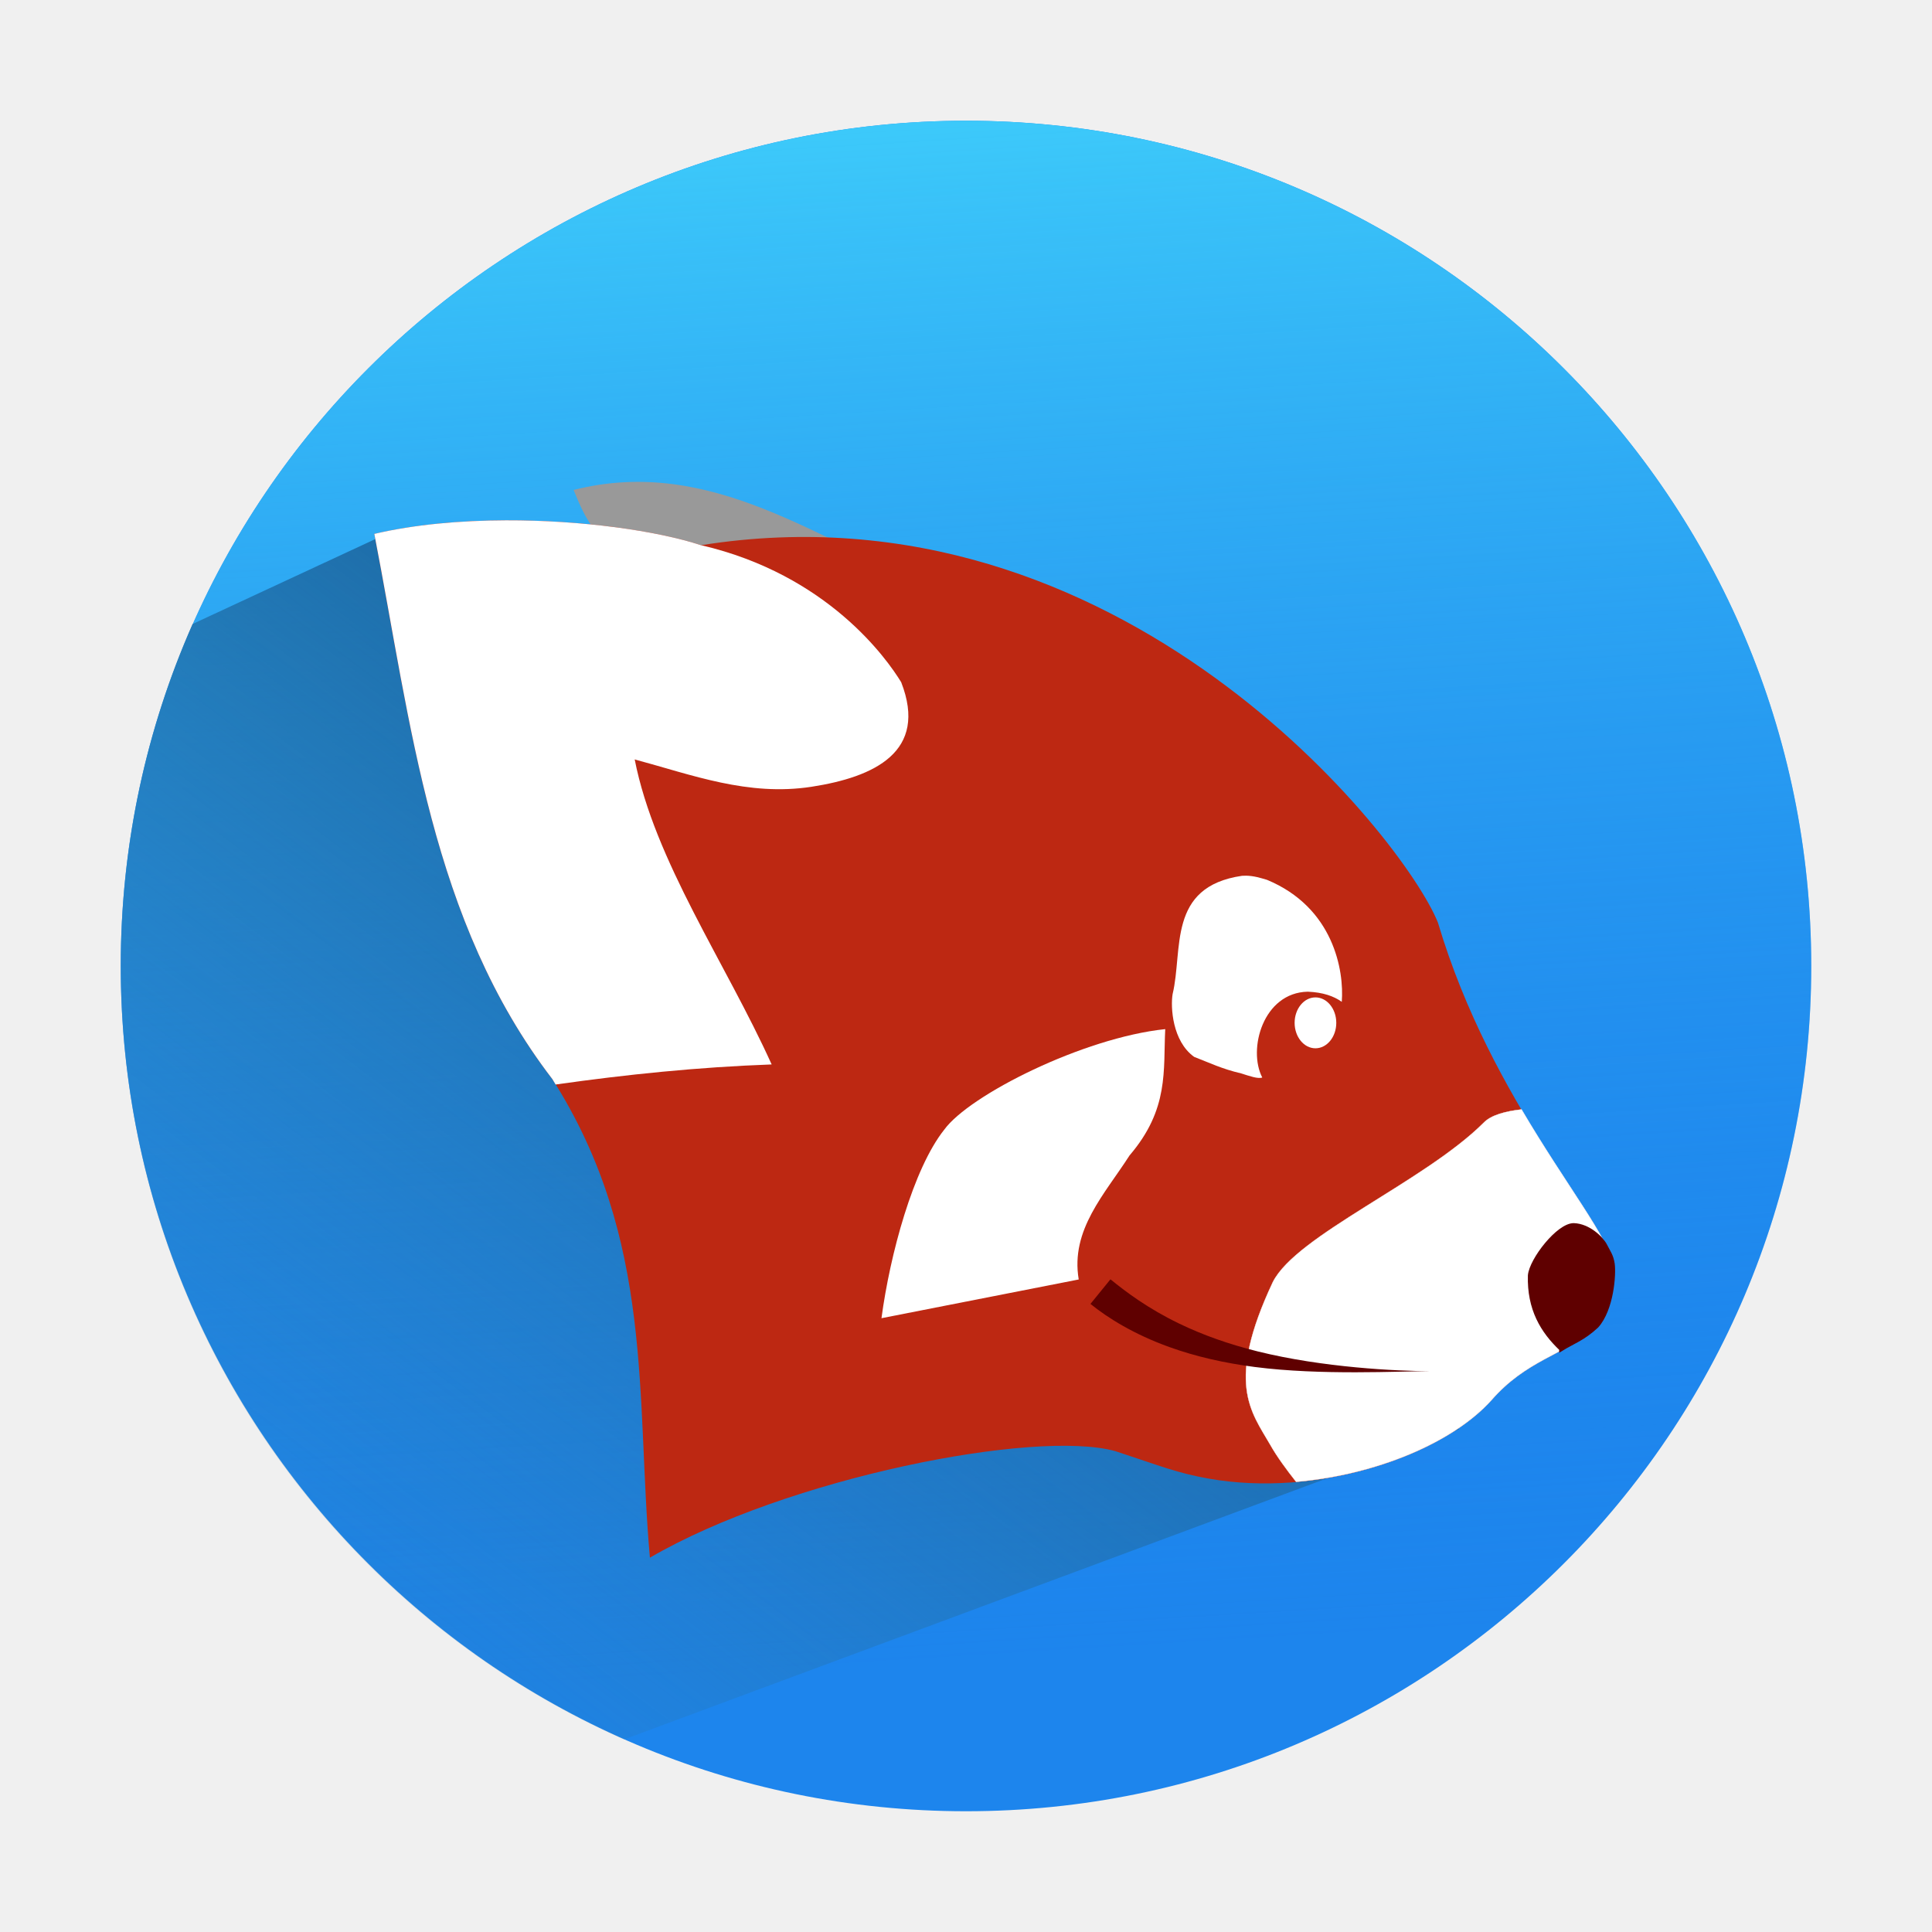
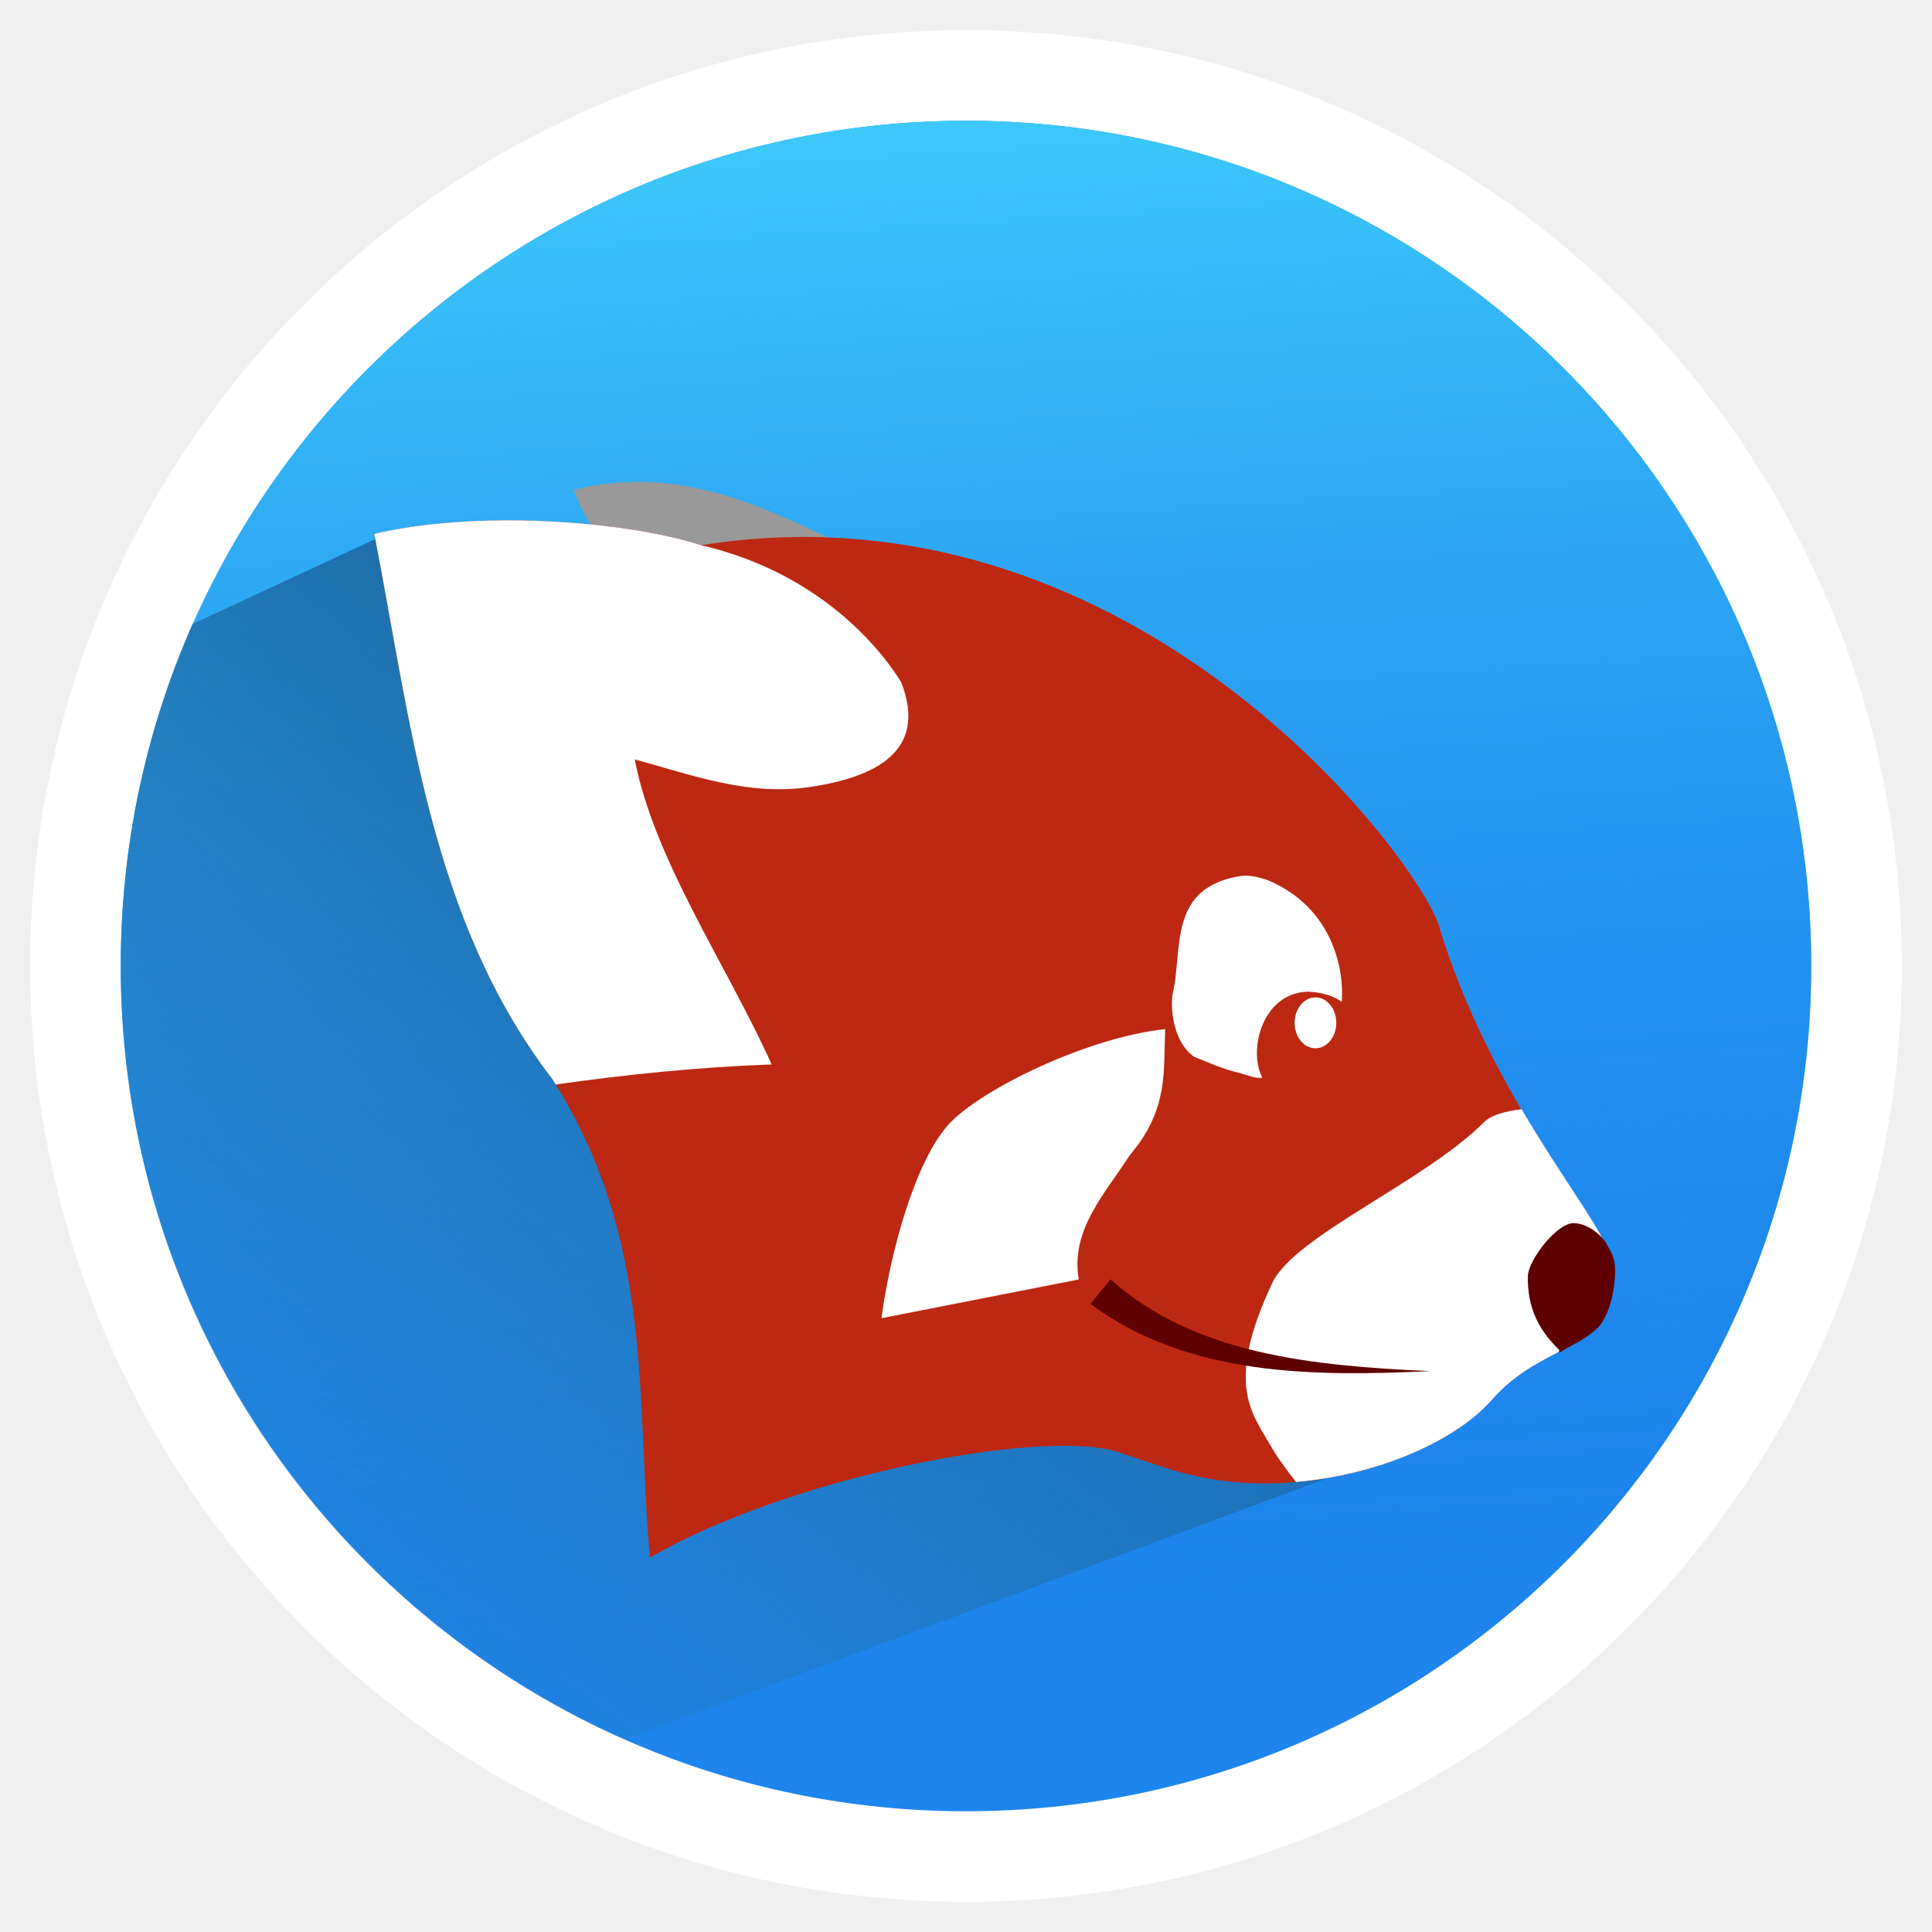
<svg xmlns="http://www.w3.org/2000/svg" xmlns:xlink="http://www.w3.org/1999/xlink" width="64" height="64" id="svg4711" version="1.1" viewBox="0 0 64 64">
  <defs id="defs4713">
    <linearGradient id="linearGradient4216">
      <stop style="stop-color:#19639f;stop-opacity:1" offset="0" id="stop4218" />
      <stop style="stop-color:#2d7aaa;stop-opacity:0;" offset="1" id="stop4220" />
    </linearGradient>
    <linearGradient id="linearGradient4208">
      <stop style="stop-color:#3dcafa;stop-opacity:1" offset="0" id="stop4210" />
      <stop style="stop-color:#1d85ed;stop-opacity:0;" offset="1" id="stop4212" />
    </linearGradient>
    <linearGradient xlink:href="#linearGradient4208" id="linearGradient4214" x1="30.75" y1="0.75" x2="34.25" y2="57.25" gradientUnits="userSpaceOnUse" gradientTransform="matrix(0.9032258,0,0,0.9032258,3.096774,3.096774)" />
    <linearGradient xlink:href="#linearGradient4216" id="linearGradient4222" x1="33" y1="26.522" x2="6.581" y2="61.772" gradientUnits="userSpaceOnUse" gradientTransform="matrix(0.9032258,0,0,0.9032258,3.096774,3.096774)" />
  </defs>
-   <g id="layer1">
-     <rect style="display:inline;opacity:1;fill:#1d85ed;fill-opacity:1;stroke:none;stroke-width:2;stroke-linecap:round;stroke-linejoin:round;stroke-miterlimit:4;stroke-dasharray:none;stroke-opacity:1" id="rect5398-5" width="56" height="56" x="4" y="4" rx="28" ry="28" />
-     <rect style="display:inline;opacity:1;fill:url(#linearGradient4214);fill-opacity:1;stroke:none;stroke-width:2;stroke-linecap:round;stroke-linejoin:round;stroke-miterlimit:4;stroke-dasharray:none;stroke-opacity:1" id="rect5398-5-3" width="56" height="56" x="4" y="4" rx="28" ry="28" />
-     <path style="display:inline;opacity:1;fill:url(#linearGradient4222);fill-opacity:1;stroke:none;stroke-width:2;stroke-linecap:round;stroke-linejoin:round;stroke-miterlimit:4;stroke-dasharray:none;stroke-opacity:1" d="M 12.754,17.708 6.379,20.671 C 4.853,24.132 4,27.962 4,32 4,43.474 10.836,53.286 20.671,57.621 L 48.332,47.347 Z" id="rect5398" />
-   </g>
-   <g id="layer5" style="display:inline">
-     <path style="display:inline;fill:#999999;fill-opacity:1;fill-rule:evenodd;stroke:none;stroke-width:1px;stroke-linecap:butt;stroke-linejoin:miter;stroke-opacity:1" d="m 21.123,18.351 c -1.344,-0.249 -1.738,-1.181 -2.121,-2.121 4.589,-1.16 8.165,1.736 12.08,3.278 z" id="path5352" />
-     <path style="display:inline;fill:#bd2812;fill-opacity:1;fill-rule:evenodd;stroke:none;stroke-width:1px;stroke-linecap:butt;stroke-linejoin:miter;stroke-opacity:1" d="m 21.529,51.6 c 4.55,-2.647 12.772,-4.266 15.421,-3.528 1.536,0.504 2.032,0.721 3.086,0.908 3.584,0.637 7.678,-0.711 9.368,-2.595 1.144,-1.313 2.359,-1.495 3.413,-2.348 C 53.133,43.868 53.542,42.812 53.452,41.935 53.19,40.409 49.431,36.595 47.633,30.562 46.518,27.775 37.134,15.845 23.224,18.061 20.889,17.294 15.936,16.854 12.4,17.687 c 1.223,6.297 1.865,12.809 5.901,18.064 3.389,5.33 2.756,10.578 3.228,15.849 z" id="path5274" />
-     <path style="display:inline;fill:#ffffff;fill-opacity:1;fill-rule:evenodd;stroke:#ffffff;stroke-width:0.009;stroke-linecap:butt;stroke-linejoin:miter;stroke-miterlimit:4;stroke-dasharray:none;stroke-opacity:1" d="m 50.402,36.752 c -0.523,0.058 -1.008,0.184 -1.252,0.439 -1.966,1.958 -6.209,3.732 -6.985,5.279 -1.573,3.342 -0.721,4.291 -0.089,5.385 0.217,0.388 0.542,0.83 0.86,1.232 2.683,-0.23 5.226,-1.319 6.468,-2.703 1.144,-1.313 2.359,-1.495 3.413,-2.348 0.317,-0.169 0.727,-1.225 0.636,-2.102 -0.156,-0.911 -1.562,-2.655 -3.05,-5.183 z" id="path4222" />
-     <path style="display:inline;fill:#5f0000;fill-opacity:1;fill-rule:evenodd;stroke:#5f0000;stroke-width:0.14;stroke-linecap:butt;stroke-linejoin:miter;stroke-miterlimit:4;stroke-dasharray:none;stroke-opacity:1" d="m 51.72,44.685 c -0.627,-0.593 -1.068,-1.33 -1.037,-2.434 0.045,-0.515 0.94,-1.67 1.452,-1.663 0.49,0.018 0.915,0.434 1.037,0.675 0.112,0.22 0.208,0.336 0.248,0.608 0.048,0.345 -0.028,1.5 -0.532,2.058 -0.458,0.421 -0.762,0.508 -1.168,0.757 z" id="path5276" />
-     <path style="display:inline;fill:#ffffff;fill-opacity:1;fill-rule:evenodd;stroke:none;stroke-width:1px;stroke-linecap:butt;stroke-linejoin:miter;stroke-opacity:1" d="m 41.263,29.008 c 0.272,0.003 0.486,0.073 0.706,0.137 2.205,0.913 2.56,3.003 2.479,4.042 -0.266,-0.19 -0.625,-0.315 -1.126,-0.336 -1.483,0.031 -1.993,1.912 -1.508,2.842 -0.135,0.056 -0.426,-0.049 -0.699,-0.135 C 40.471,35.408 40.052,35.2 39.559,35.011 38.833,34.492 38.773,33.359 38.844,32.932 c 0.352,-1.465 -0.187,-3.558 2.3,-3.92 0.041,-0.003 0.081,-0.004 0.12,-0.003 z" id="path5330" />
-     <ellipse style="display:inline;opacity:1;fill:#ffffff;fill-opacity:1;stroke:none;stroke-width:2;stroke-linecap:round;stroke-linejoin:round;stroke-miterlimit:4;stroke-dasharray:none;stroke-opacity:1" id="path5350" cx="43.576" cy="33.883" rx="0.69" ry="0.843" />
-     <path style="display:inline;fill:#5f0000;fill-opacity:1;fill-rule:evenodd;stroke:none;stroke-width:1px;stroke-linecap:butt;stroke-linejoin:miter;stroke-opacity:1" d="m 36.454,42.786 c 0,0 -0.331,0.408 -0.331,0.408 0.575,0.466 1.441,1.007 2.614,1.429 0.877,0.316 1.819,0.529 2.828,0.66 2.192,0.284 4.79,0.138 5.808,0.138 -1.089,0 -3.559,-0.119 -5.711,-0.654 -0.96,-0.239 -1.82,-0.544 -2.6,-0.921 -1.044,-0.505 -1.76,-1.048 -2.277,-1.467 0,0 -0.331,0.408 -0.331,0.408 z" id="path5379" />
-     <path style="display:inline;fill:#ffffff;fill-opacity:1;fill-rule:evenodd;stroke:none;stroke-width:1px;stroke-linecap:butt;stroke-linejoin:miter;stroke-opacity:1" d="m 16.762,17.236 c -1.512,0.004 -3.036,0.138 -4.362,0.45 1.223,6.297 1.865,12.81 5.901,18.065 0.037,0.059 0.068,0.117 0.104,0.175 2.338,-0.331 4.713,-0.577 7.157,-0.665 -1.523,-3.369 -3.875,-6.736 -4.537,-10.104 1.902,0.512 3.754,1.229 5.857,0.906 2.083,-0.322 3.869,-1.16 2.971,-3.464 -0.469,-0.768 -2.431,-3.56 -6.621,-4.537 h -0.002 c -0.002,2.89e-4 -0.004,-2.87e-4 -0.005,0 -1.459,-0.48 -3.943,-0.833 -6.462,-0.826 z" id="path4154" />
-     <path style="display:inline;fill:#ffffff;fill-opacity:1;fill-rule:evenodd;stroke:none;stroke-width:1px;stroke-linecap:butt;stroke-linejoin:miter;stroke-opacity:1" d="m 38.6,34.091 c -0.069,1.368 0.134,2.645 -1.182,4.184 -0.821,1.283 -1.962,2.46 -1.684,4.109 L 29.2,43.667 c 0.282,-2.112 1.05,-4.95 2.079,-6.245 0.828,-1.143 4.599,-3.046 7.321,-3.331 z" id="path4256" />
+   <g id="layer1" style="display:inline">
+     <rect style="opacity:1;fill:#ffffff;fill-opacity:1;stroke:none;stroke-width:2;stroke-linecap:round;stroke-linejoin:round;stroke-miterlimit:4;stroke-dasharray:none;stroke-opacity:1" id="rect5398-5-3-3" width="62" height="62" x="1" y="1" rx="31" ry="31" />
+     <rect style="opacity:1;fill:#1d85ed;fill-opacity:1;stroke:none;stroke-width:2;stroke-linecap:round;stroke-linejoin:round;stroke-miterlimit:4;stroke-dasharray:none;stroke-opacity:1" id="rect5398-5" width="56" height="56" x="4" y="4" rx="28" ry="28" />
+     <rect style="opacity:1;fill:url(#linearGradient4214);fill-opacity:1;stroke:none;stroke-width:2;stroke-linecap:round;stroke-linejoin:round;stroke-miterlimit:4;stroke-dasharray:none;stroke-opacity:1" id="rect5398-5-3" width="56" height="56" x="4" y="4" rx="28" ry="28" />
+     <path style="opacity:1;fill:url(#linearGradient4222);fill-opacity:1;stroke:none;stroke-width:2;stroke-linecap:round;stroke-linejoin:round;stroke-miterlimit:4;stroke-dasharray:none;stroke-opacity:1" d="M 12.754,17.708 6.379,20.671 C 4.853,24.132 4,27.962 4,32 4,43.474 10.836,53.286 20.671,57.621 L 48.332,47.347 Z" id="rect5398" />
+     <path style="fill:#999999;fill-opacity:1;fill-rule:evenodd;stroke:none;stroke-width:1px;stroke-linecap:butt;stroke-linejoin:miter;stroke-opacity:1" d="m 21.123,18.351 c -1.344,-0.249 -1.738,-1.181 -2.121,-2.121 4.589,-1.16 8.165,1.736 12.08,3.278 z" id="path5352" />
+     <path style="fill:#bd2812;fill-opacity:1;fill-rule:evenodd;stroke:none;stroke-width:1px;stroke-linecap:butt;stroke-linejoin:miter;stroke-opacity:1" d="m 21.529,51.6 c 4.55,-2.647 12.772,-4.266 15.421,-3.528 1.536,0.504 2.032,0.721 3.086,0.908 3.584,0.637 7.678,-0.711 9.368,-2.595 1.144,-1.313 2.359,-1.495 3.413,-2.348 C 53.133,43.868 53.542,42.812 53.452,41.935 53.19,40.409 49.431,36.595 47.633,30.562 46.518,27.775 37.134,15.845 23.224,18.061 20.889,17.294 15.936,16.854 12.4,17.687 c 1.223,6.297 1.865,12.809 5.901,18.064 3.389,5.33 2.756,10.578 3.228,15.849 z" id="path5274" />
+     <path style="fill:#ffffff;fill-opacity:1;fill-rule:evenodd;stroke:#ffffff;stroke-width:0.009;stroke-linecap:butt;stroke-linejoin:miter;stroke-miterlimit:4;stroke-dasharray:none;stroke-opacity:1" d="m 50.402,36.752 c -0.523,0.058 -1.008,0.184 -1.252,0.439 -1.966,1.958 -6.209,3.732 -6.985,5.279 -1.573,3.342 -0.721,4.291 -0.089,5.385 0.217,0.388 0.542,0.83 0.86,1.232 2.683,-0.23 5.226,-1.319 6.468,-2.703 1.144,-1.313 2.359,-1.495 3.413,-2.348 0.317,-0.169 0.727,-1.225 0.636,-2.102 -0.156,-0.911 -1.562,-2.655 -3.05,-5.183 z" id="path4222" />
+     <path style="fill:#5f0000;fill-opacity:1;fill-rule:evenodd;stroke:#5f0000;stroke-width:0.14;stroke-linecap:butt;stroke-linejoin:miter;stroke-miterlimit:4;stroke-dasharray:none;stroke-opacity:1" d="m 51.72,44.685 c -0.627,-0.593 -1.068,-1.33 -1.037,-2.434 0.045,-0.515 0.94,-1.67 1.452,-1.663 0.49,0.018 0.915,0.434 1.037,0.675 0.112,0.22 0.208,0.336 0.248,0.608 0.048,0.345 -0.028,1.5 -0.532,2.058 -0.458,0.421 -0.762,0.508 -1.168,0.757 z" id="path5276" />
+     <path style="fill:#ffffff;fill-opacity:1;fill-rule:evenodd;stroke:none;stroke-width:1px;stroke-linecap:butt;stroke-linejoin:miter;stroke-opacity:1" d="m 41.263,29.008 c 0.272,0.003 0.486,0.073 0.706,0.137 2.205,0.913 2.56,3.003 2.479,4.042 -0.266,-0.19 -0.625,-0.315 -1.126,-0.336 -1.483,0.031 -1.993,1.912 -1.508,2.842 -0.135,0.056 -0.426,-0.049 -0.699,-0.135 C 40.471,35.408 40.052,35.2 39.559,35.011 38.833,34.492 38.773,33.359 38.844,32.932 c 0.352,-1.465 -0.187,-3.558 2.3,-3.92 0.041,-0.003 0.081,-0.004 0.12,-0.003 z" id="path5330" />
+     <ellipse style="opacity:1;fill:#ffffff;fill-opacity:1;stroke:none;stroke-width:2;stroke-linecap:round;stroke-linejoin:round;stroke-miterlimit:4;stroke-dasharray:none;stroke-opacity:1" id="path5350" cx="43.576" cy="33.883" rx="0.69" ry="0.843" />
+     <path style="fill:#5f0000;fill-opacity:1;fill-rule:evenodd;stroke:none;stroke-width:1px;stroke-linecap:butt;stroke-linejoin:miter;stroke-opacity:1" d="m 36.123,43.194 c 3.271,2.43 7.492,2.398 11.25,2.227 -3.902,-0.178 -7.8,-0.552 -10.589,-3.042 z" id="path5379" />
+     <path style="fill:#ffffff;fill-opacity:1;fill-rule:evenodd;stroke:none;stroke-width:1px;stroke-linecap:butt;stroke-linejoin:miter;stroke-opacity:1" d="m 16.762,17.236 c -1.512,0.004 -3.036,0.138 -4.362,0.45 1.223,6.297 1.865,12.81 5.901,18.065 0.037,0.059 0.068,0.117 0.104,0.175 2.338,-0.331 4.713,-0.577 7.157,-0.665 -1.523,-3.369 -3.875,-6.736 -4.537,-10.104 1.902,0.512 3.754,1.229 5.857,0.906 2.083,-0.322 3.869,-1.16 2.971,-3.464 -0.469,-0.768 -2.431,-3.56 -6.621,-4.537 h -0.002 c -0.002,2.89e-4 -0.004,-2.87e-4 -0.005,0 -1.459,-0.48 -3.943,-0.833 -6.462,-0.826 z" id="path4154" />
+     <path style="fill:#ffffff;fill-opacity:1;fill-rule:evenodd;stroke:none;stroke-width:1px;stroke-linecap:butt;stroke-linejoin:miter;stroke-opacity:1" d="m 38.6,34.091 c -0.069,1.368 0.134,2.645 -1.182,4.184 -0.821,1.283 -1.962,2.46 -1.684,4.109 L 29.2,43.667 c 0.282,-2.112 1.05,-4.95 2.079,-6.245 0.828,-1.143 4.599,-3.046 7.321,-3.331 z" id="path4256" />
  </g>
</svg>
